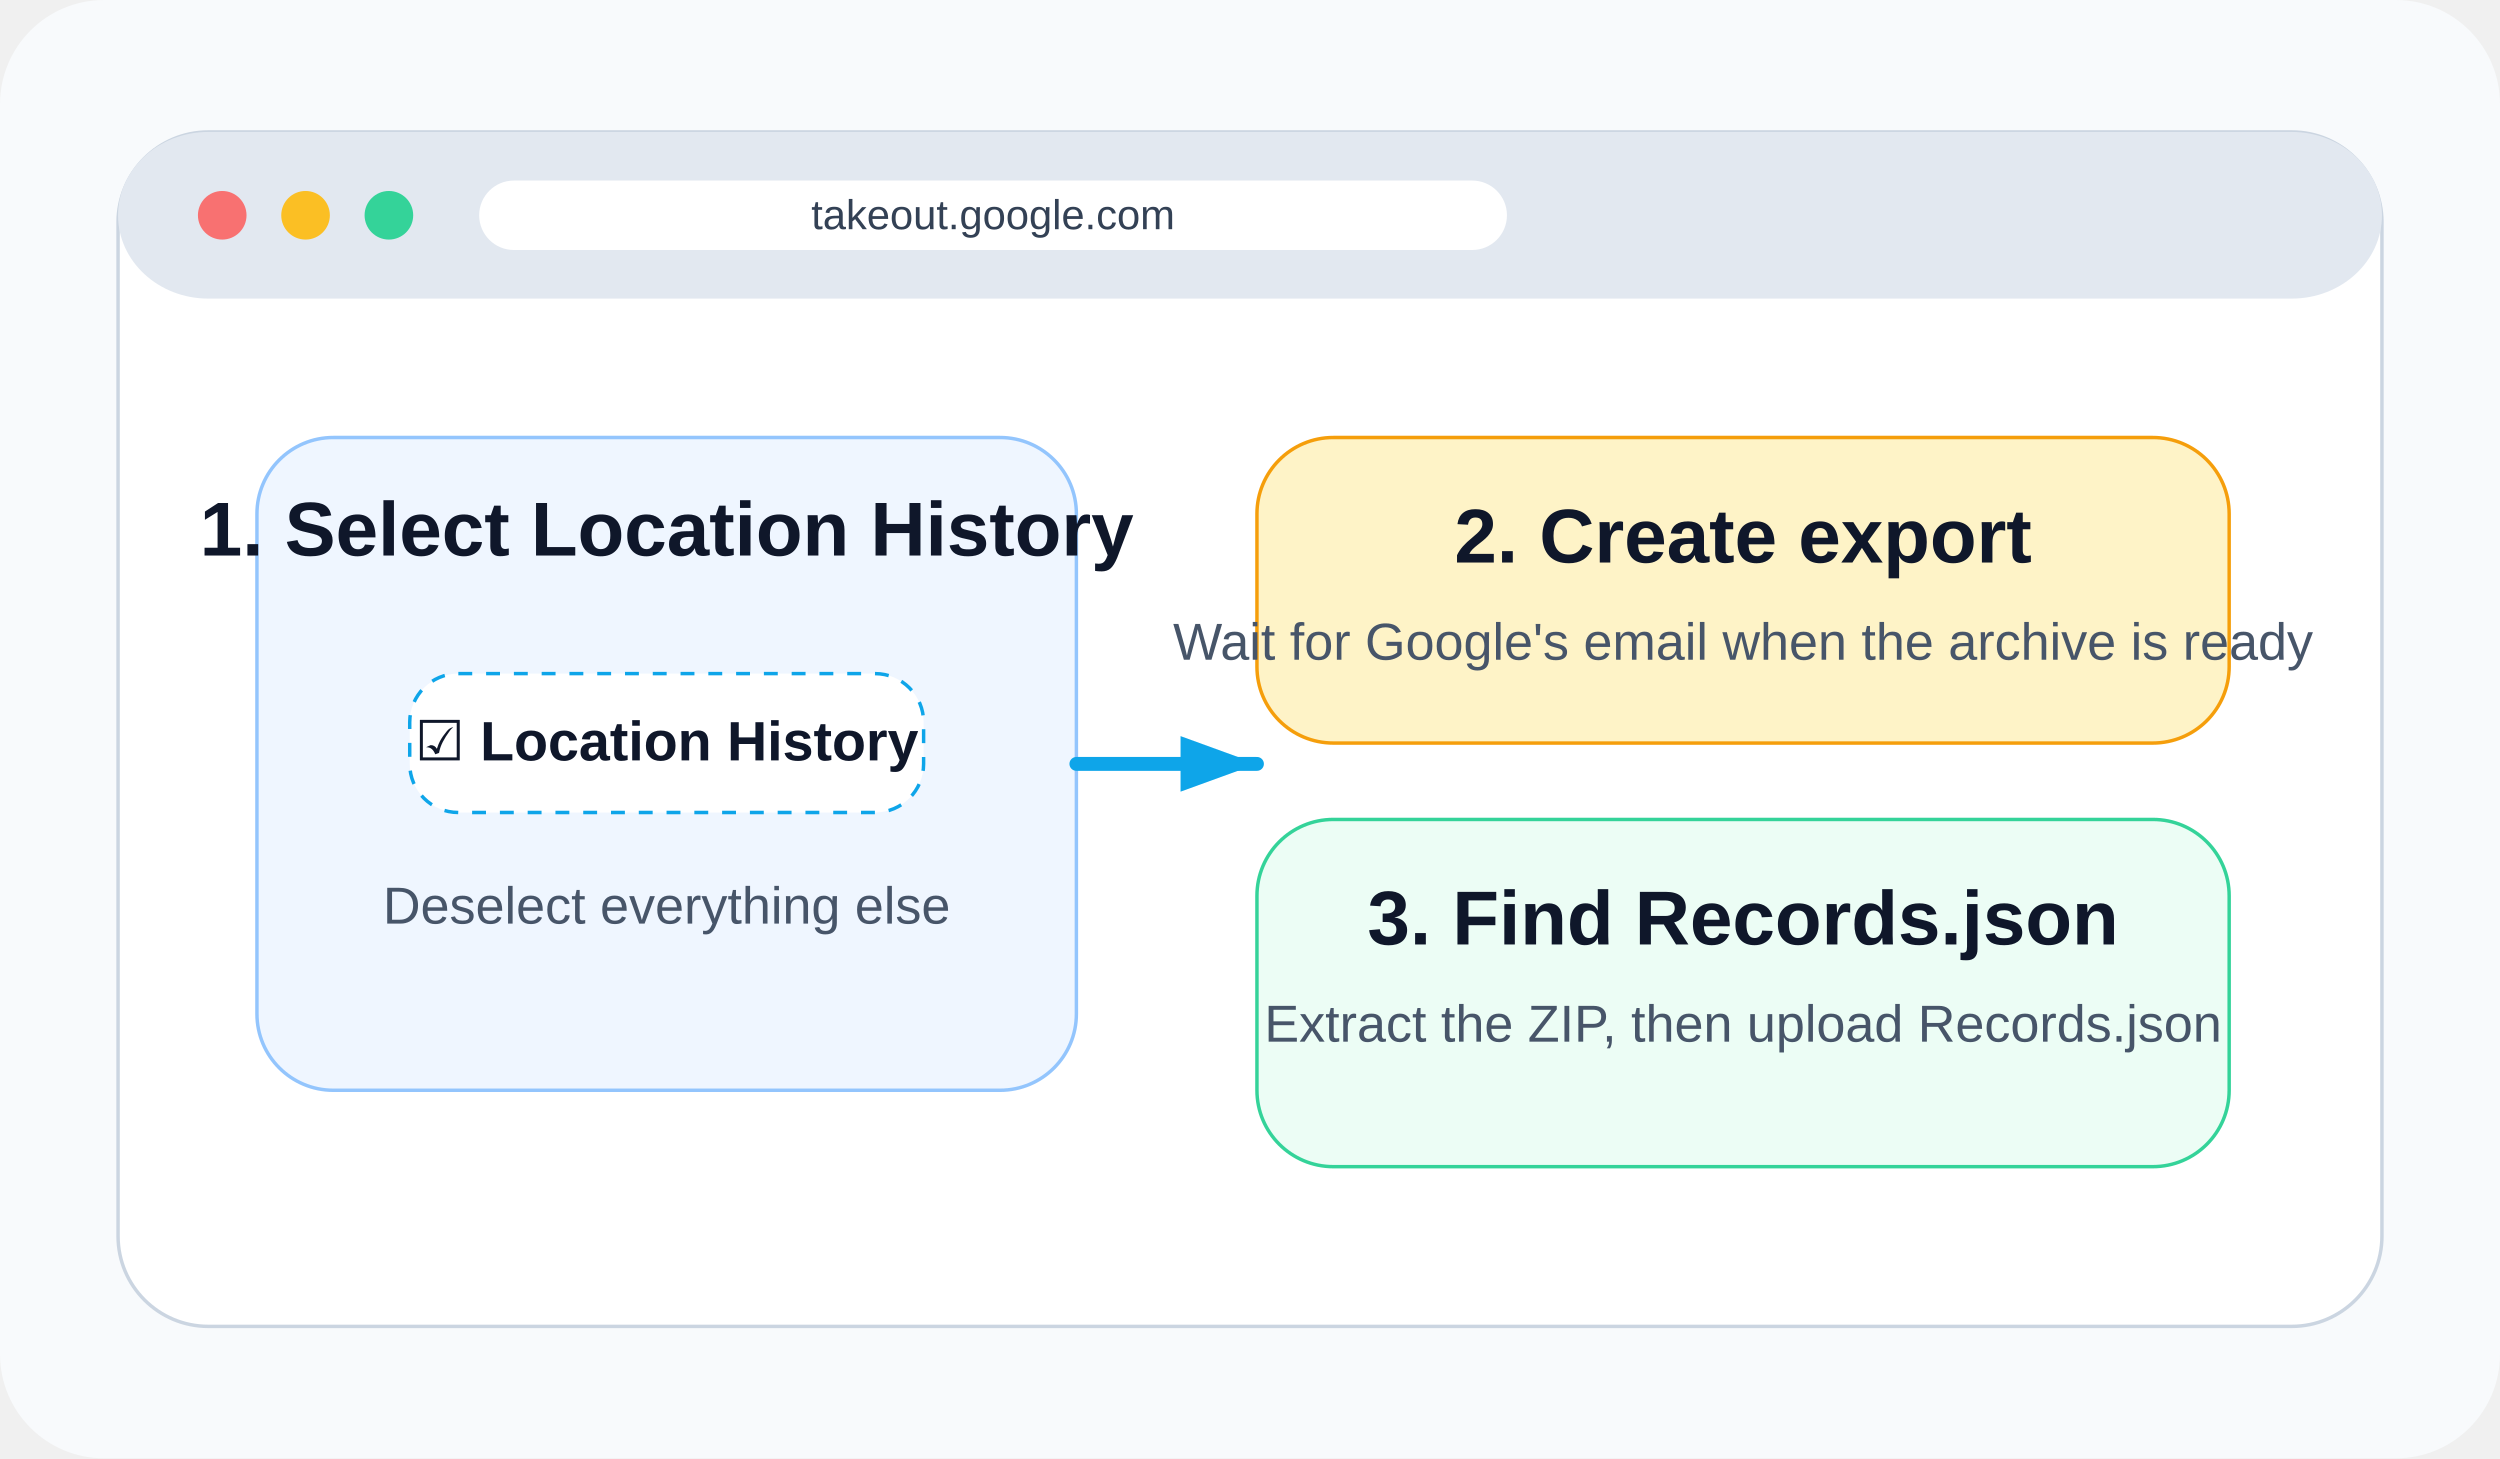
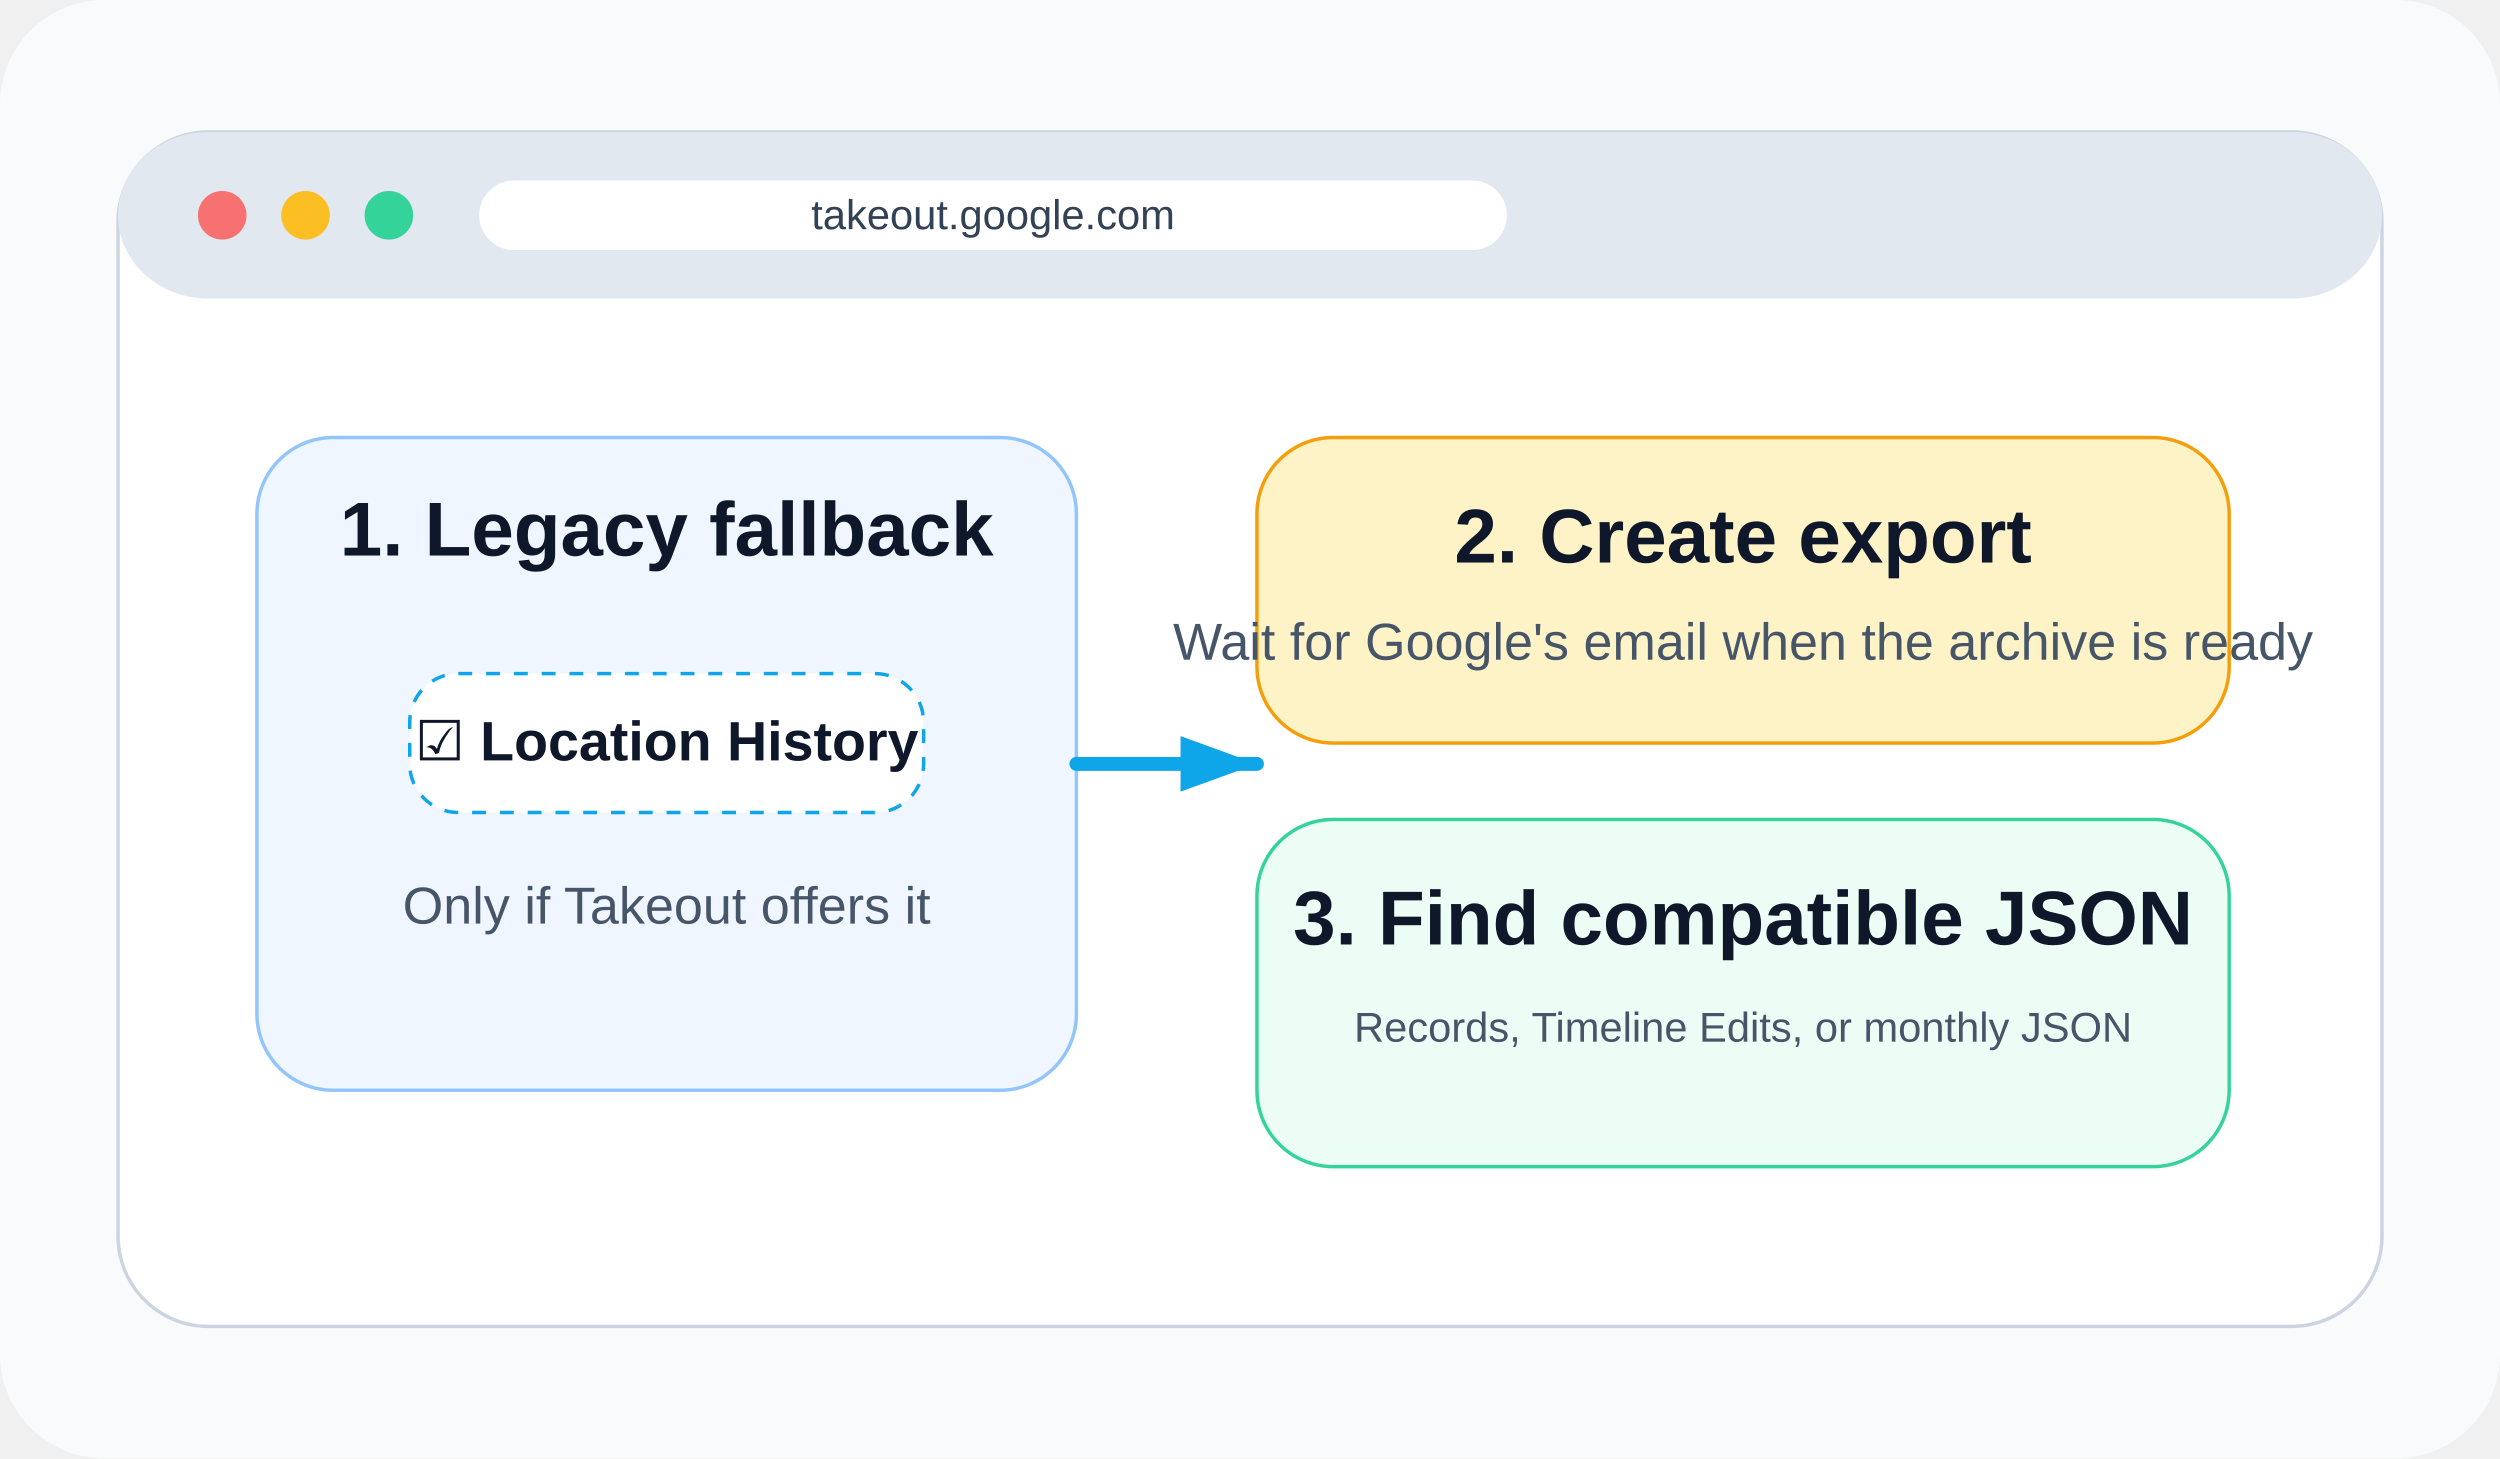
<svg xmlns="http://www.w3.org/2000/svg" width="720" height="420" viewBox="0 0 720 420" fill="none">
  <rect width="720" height="420" rx="30" fill="#F8FAFC" />
  <rect x="34" y="38" width="652" height="344" rx="26" fill="white" stroke="#CBD5E1" />
  <rect x="34" y="38" width="652" height="48" rx="26" fill="#E2E8F0" />
  <circle cx="64" cy="62" r="7" fill="#F87171" />
  <circle cx="88" cy="62" r="7" fill="#FBBF24" />
  <circle cx="112" cy="62" r="7" fill="#34D399" />
  <rect x="138" y="52" width="296" height="20" rx="10" fill="#FFFFFF" />
  <text x="286" y="66" text-anchor="middle" fill="#334155" font-size="12" font-family="Arial">takeout.google.com</text>
  <rect x="74" y="126" width="236" height="188" rx="22" fill="#EFF6FF" stroke="#93C5FD" />
-   <text x="192" y="160" text-anchor="middle" fill="#0F172A" font-size="22" font-family="Arial" font-weight="700">1. Select Location History</text>
+   <text x="192" y="160" text-anchor="middle" fill="#0F172A" font-size="22" font-family="Arial" font-weight="700">1. Legacy fallback</text>
  <rect x="118" y="194" width="148" height="40" rx="14" fill="white" stroke="#0EA5E9" stroke-dasharray="4 4" />
  <text x="192" y="219" text-anchor="middle" fill="#0F172A" font-size="16" font-family="Arial" font-weight="700">☑ Location History</text>
-   <text x="192" y="266" text-anchor="middle" fill="#475569" font-size="15" font-family="Arial">Deselect everything else</text>
+   <text x="192" y="266" text-anchor="middle" fill="#475569" font-size="15" font-family="Arial">Only if Takeout offers it</text>
  <rect x="362" y="126" width="280" height="88" rx="22" fill="#FEF3C7" stroke="#F59E0B" />
  <text x="502" y="162" text-anchor="middle" fill="#0F172A" font-size="22" font-family="Arial" font-weight="700">2. Create export</text>
  <text x="502" y="190" text-anchor="middle" fill="#475569" font-size="15" font-family="Arial">Wait for Google's email when the archive is ready</text>
  <path d="M310 220H362" stroke="#0EA5E9" stroke-width="4" stroke-linecap="round" />
  <path d="M340 212L362 220L340 228" fill="#0EA5E9" />
  <rect x="362" y="236" width="280" height="100" rx="22" fill="#ECFDF5" stroke="#34D399" />
-   <text x="502" y="272" text-anchor="middle" fill="#0F172A" font-size="22" font-family="Arial" font-weight="700">3. Find Records.json</text>
-   <text x="502" y="300" text-anchor="middle" fill="#475569" font-size="15" font-family="Arial">Extract the ZIP, then upload Records.json</text>
+   <text x="502" y="272" text-anchor="middle" fill="#0F172A" font-size="22" font-family="Arial" font-weight="700">3. Find compatible JSON</text>
+   <text x="502" y="300" text-anchor="middle" fill="#475569" font-size="12" font-family="Arial">Records, Timeline Edits, or monthly JSON</text>
</svg>
